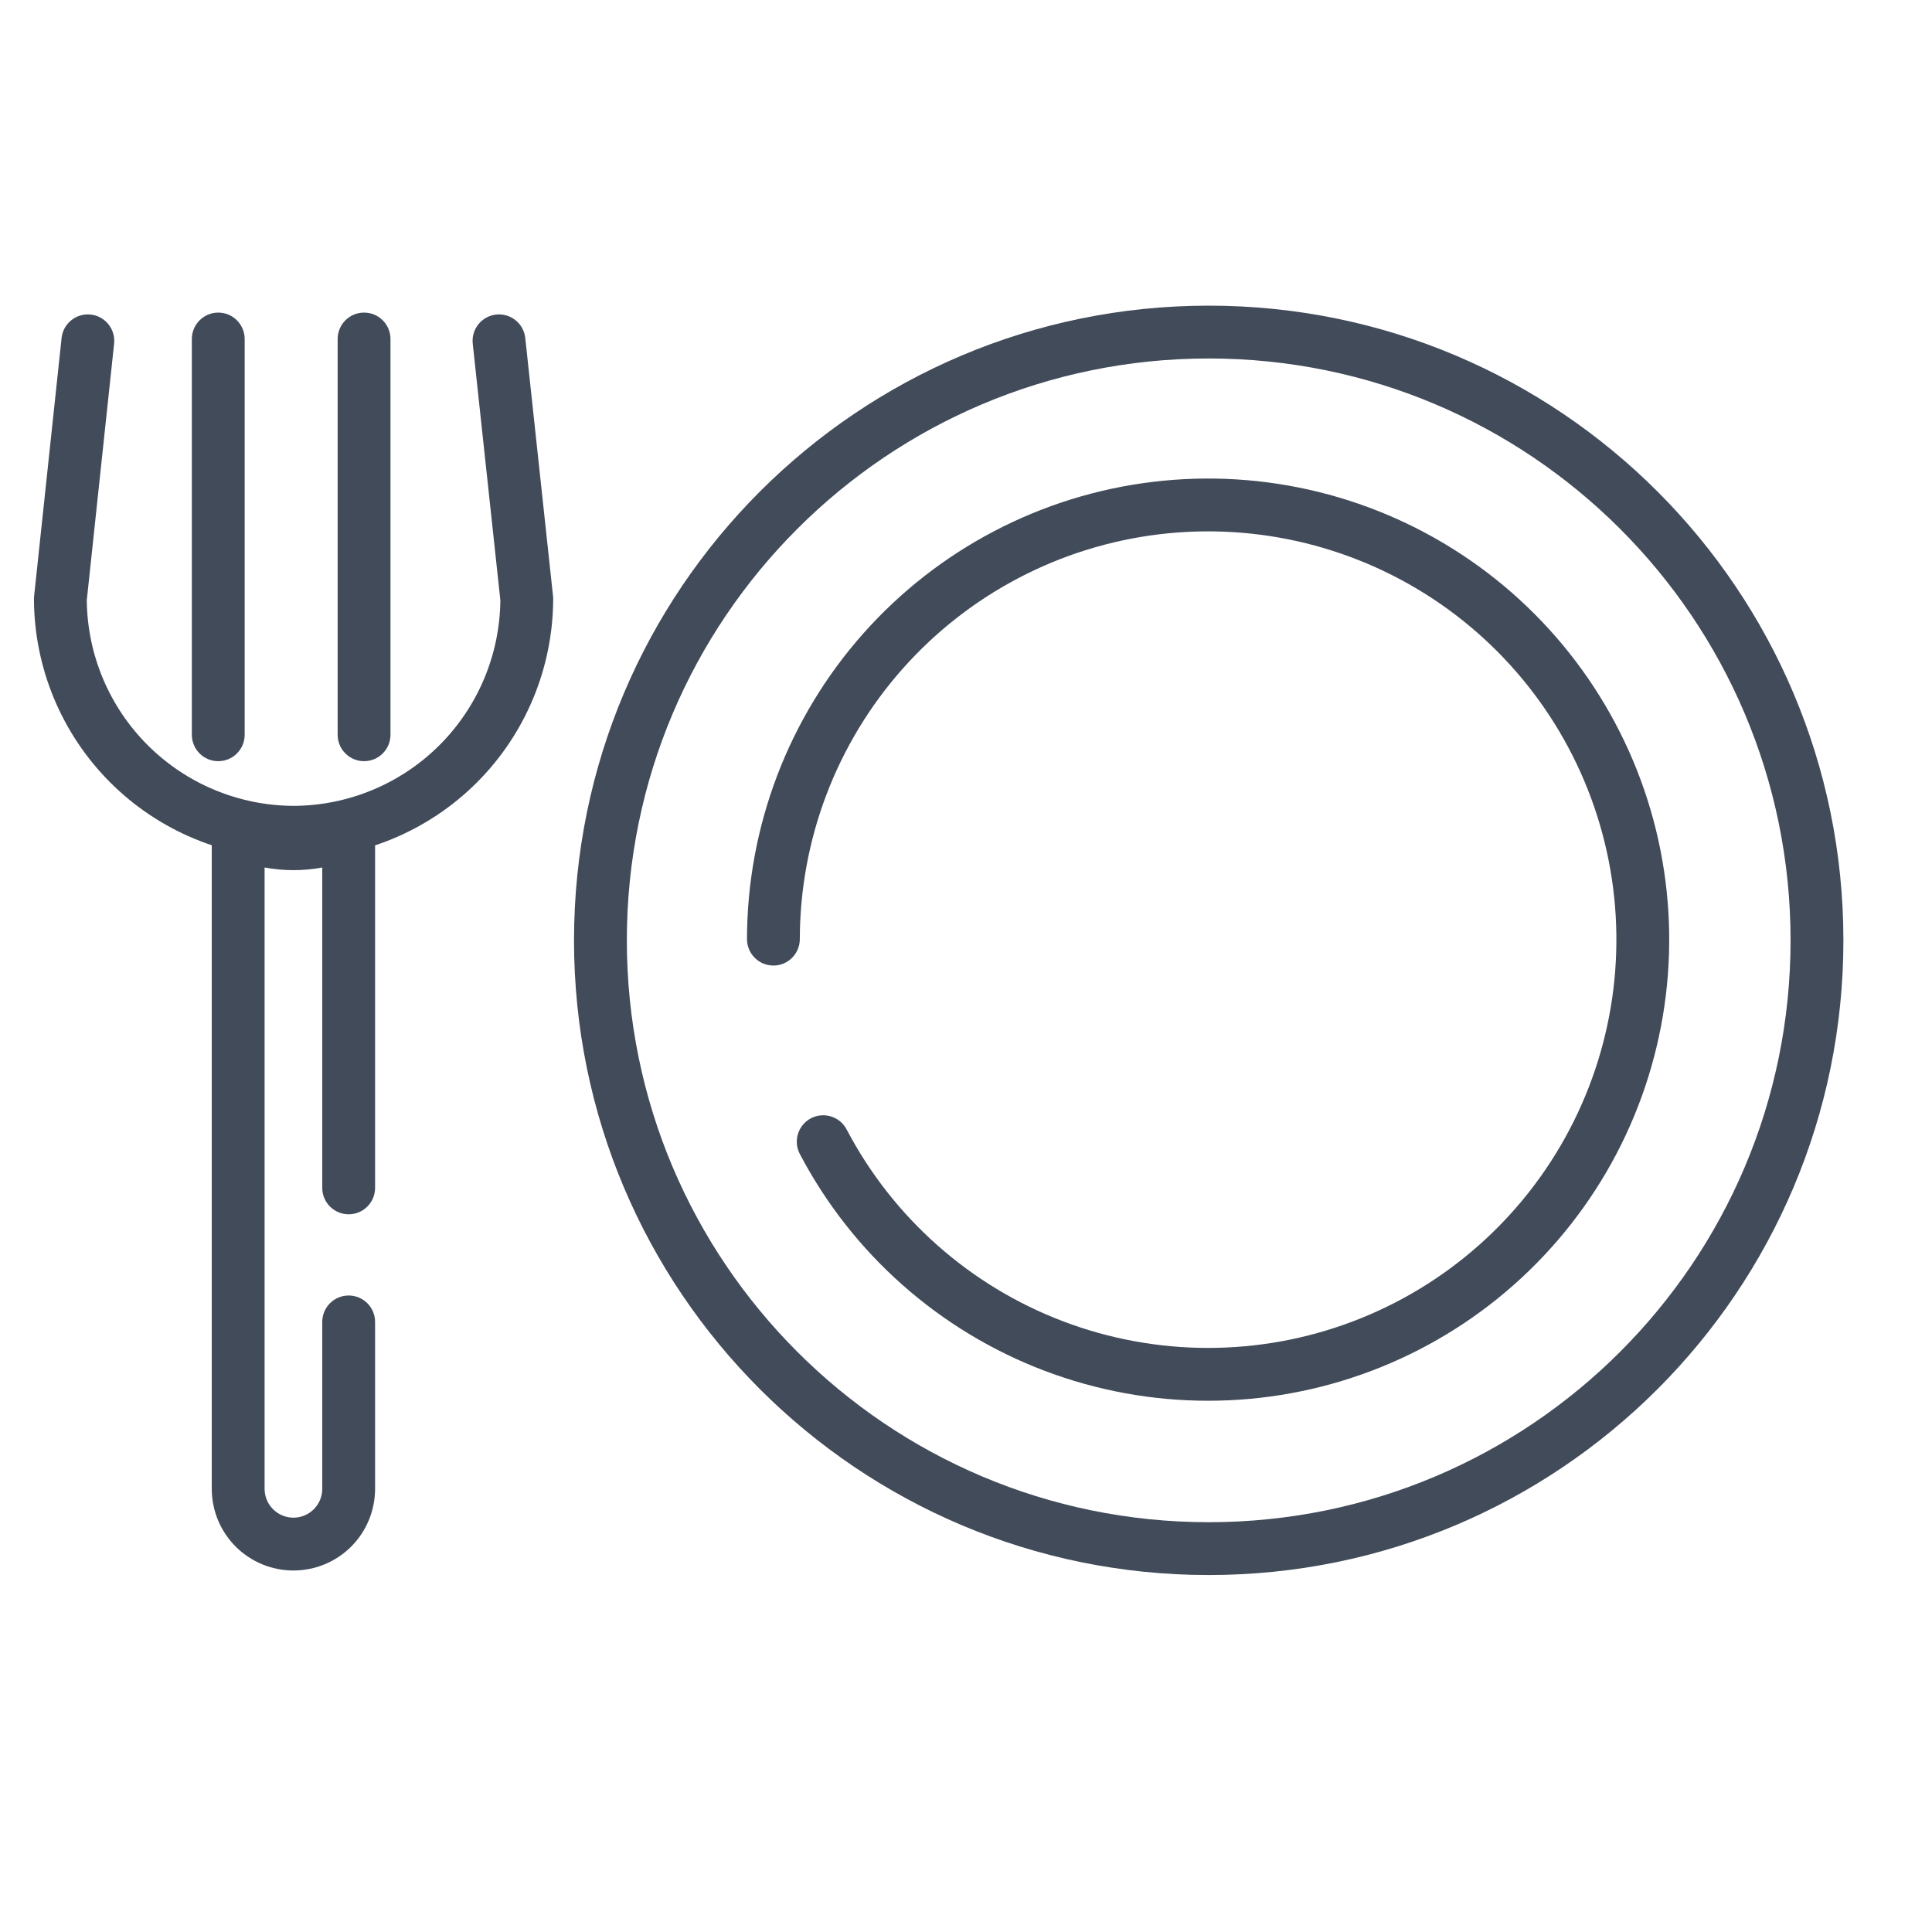
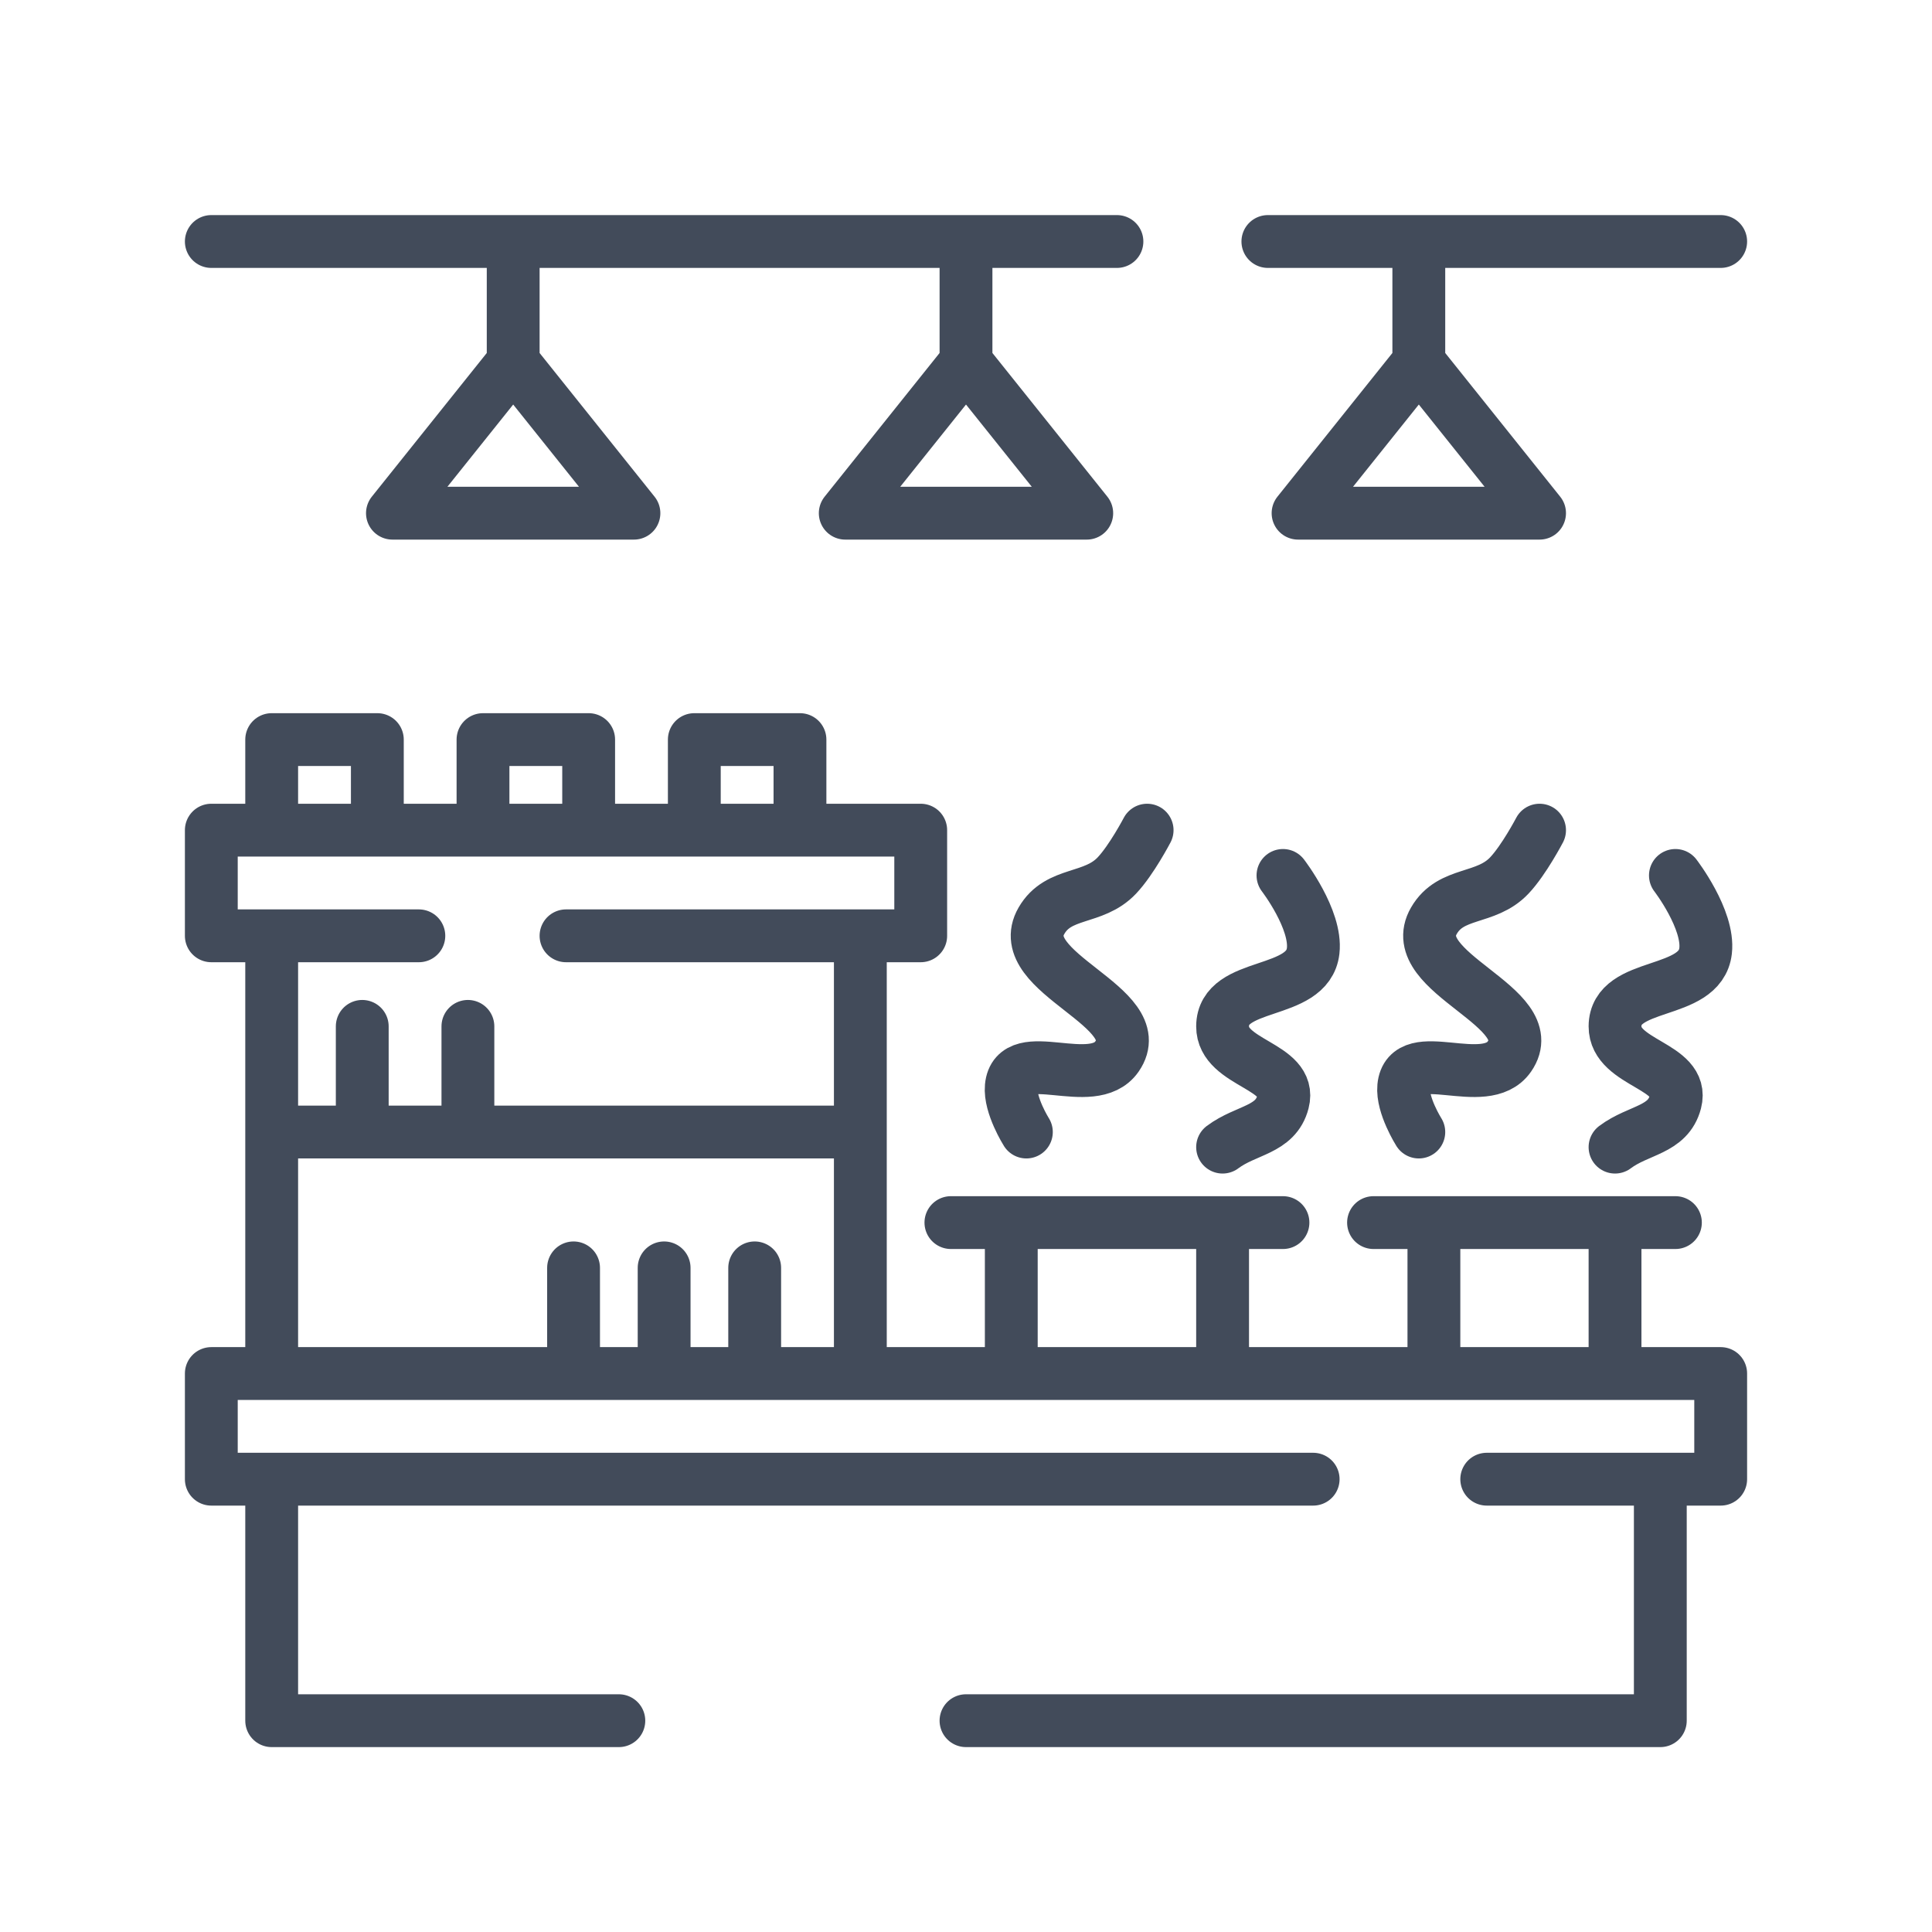
<svg xmlns="http://www.w3.org/2000/svg" width="64" height="64" viewBox="0 0 64 64" fill="none">
-   <path fill-rule="evenodd" clip-rule="evenodd" d="M40.04 11.875C29.395 11.875 20.765 20.505 20.765 31.15C20.765 41.795 29.395 50.425 40.04 50.425C50.685 50.425 59.315 41.795 59.315 31.15C59.315 20.505 50.685 11.875 40.04 11.875ZM19.015 31.15C19.015 19.538 28.428 10.125 40.04 10.125C51.652 10.125 61.065 19.538 61.065 31.15C61.065 42.762 51.652 52.175 40.04 52.175C28.428 52.175 19.015 42.762 19.015 31.15Z" fill="#424B5A" />
-   <path fill-rule="evenodd" clip-rule="evenodd" d="M47.711 20.001C44.993 18.123 41.682 17.304 38.401 17.699C35.121 18.095 32.099 19.677 29.906 22.148C27.712 24.619 26.499 27.807 26.495 31.111C26.494 31.594 26.102 31.986 25.619 31.985C25.136 31.984 24.745 31.592 24.745 31.109C24.75 27.378 26.12 23.777 28.597 20.986C31.074 18.195 34.487 16.408 38.192 15.962C41.897 15.515 45.637 16.44 48.706 18.562C51.776 20.684 53.962 23.856 54.853 27.479C55.744 31.103 55.278 34.927 53.543 38.231C51.807 41.534 48.923 44.088 45.433 45.41C41.944 46.733 38.091 46.732 34.602 45.409C31.114 44.085 28.23 41.531 26.495 38.227C26.271 37.799 26.436 37.27 26.863 37.045C27.291 36.821 27.82 36.985 28.045 37.413C29.581 40.339 32.134 42.601 35.223 43.773C38.312 44.944 41.724 44.945 44.813 43.774C47.903 42.603 50.457 40.342 51.993 37.417C53.53 34.492 53.943 31.106 53.154 27.897C52.365 24.689 50.429 21.88 47.711 20.001Z" fill="#424B5A" />
-   <path fill-rule="evenodd" clip-rule="evenodd" d="M7.23 10.355C7.713 10.355 8.105 10.747 8.105 11.23V24.34C8.105 24.823 7.713 25.215 7.23 25.215C6.747 25.215 6.355 24.823 6.355 24.34V11.23C6.355 10.747 6.747 10.355 7.23 10.355Z" fill="#424B5A" />
-   <path fill-rule="evenodd" clip-rule="evenodd" d="M12.06 10.355C12.543 10.355 12.935 10.747 12.935 11.23V24.34C12.935 24.823 12.543 25.215 12.06 25.215C11.577 25.215 11.185 24.823 11.185 24.34V11.23C11.185 10.747 11.577 10.355 12.06 10.355Z" fill="#424B5A" />
-   <path fill-rule="evenodd" clip-rule="evenodd" d="M7.015 26.186L8.255 26.755C8.715 26.965 9.214 27.075 9.72 27.075C10.226 27.075 10.726 26.965 11.185 26.755L12.425 26.186V39.35C12.425 39.833 12.033 40.225 11.55 40.225C11.067 40.225 10.675 39.833 10.675 39.35V28.737C10.361 28.795 10.041 28.825 9.72 28.825C9.399 28.825 9.079 28.795 8.765 28.737V49.32C8.765 49.573 8.866 49.816 9.045 49.995C9.224 50.174 9.467 50.275 9.72 50.275C9.973 50.275 10.216 50.174 10.395 49.995C10.575 49.816 10.675 49.573 10.675 49.32V43.79C10.675 43.307 11.067 42.915 11.55 42.915C12.033 42.915 12.425 43.307 12.425 43.79V49.32C12.425 50.037 12.14 50.725 11.633 51.233C11.126 51.74 10.438 52.025 9.72 52.025C9.003 52.025 8.315 51.74 7.807 51.233C7.3 50.725 7.015 50.037 7.015 49.32V26.186Z" fill="#424B5A" />
-   <path fill-rule="evenodd" clip-rule="evenodd" d="M16.436 10.42C16.917 10.368 17.348 10.716 17.4 11.196L18.325 19.794L18.325 19.842C18.319 22.122 17.411 24.307 15.799 25.919C14.187 27.531 12.002 28.439 9.722 28.445L9.72 27.57L9.717 28.445C7.439 28.436 5.257 27.527 3.647 25.915C2.038 24.303 1.131 22.12 1.125 19.842L1.125 19.795L2.04 11.197C2.091 10.717 2.522 10.369 3.003 10.42C3.483 10.471 3.831 10.902 3.78 11.383L2.875 19.884C2.892 21.683 3.613 23.404 4.886 24.678C6.168 25.962 7.906 26.687 9.721 26.695C11.537 26.69 13.277 25.966 14.562 24.681C15.835 23.407 16.558 21.685 16.575 19.884L15.66 11.384C15.608 10.903 15.956 10.472 16.436 10.42Z" fill="#424B5A" />
+   <path d="M55 49v8H32m23-8h2v-3.5h-3.5M55 49h-5.75M9 49v8h11.5M9 49H7v-3.5h2M9 49h34.5M9 45.5v-8m0 8h10M9 31H7v-3.5h2M9 31v6.5M9 31h4.875M28.5 31h2v-3.5h-4m2 3.5v6.5m0-6.5h-9.75m9.75 14.5v-8m0 8H25m3.5 0h5M9 27.5v-3h3.5v3m-3.5 0h3.5m0 0H16m0 0v-3h3.5v3m-3.5 0h3.5m0 0H23m0 0v-3h3.5v3m-3.5 0h3.5M9 37.5h3m16.5 0h-13m-3.5 0V34m0 3.5h3.5m0 0V34M19 45.5V42m0 3.5h3m0 0V42m0 3.5h3m0 0V42m8.5 3.5v-5m0 5h7m0 0v-5m0 5h7m-16-5h11m5 5v-5m0 5h6m0 0v-5m-8 0h10M7 8h10m40 0H47M17 8v4m0-4h20m-20 4-4 5h8l-4-5zm15-4v4m0 0-4 5h8l-4-5zm15-4v4m0-4h-5m5 4-4 5h8l-4-5zM34 37.5s-.558-.885-.5-1.5c.134-1.415 2.69.169 3.5-1 1.144-1.653-3.505-2.759-2.5-4.5.569-.986 1.719-.672 2.5-1.5.483-.512 1-1.5 1-1.5M40.5 38c.781-.586 1.756-.555 2-1.5.312-1.21-2.005-1.25-2-2.5.006-1.525 2.825-.985 3-2.5.12-1.045-1-2.5-1-2.5m4.5 8.5s-.559-.885-.5-1.5c.134-1.415 2.69.169 3.5-1 1.144-1.653-3.505-2.759-2.5-4.5.569-.986 1.719-.672 2.5-1.5.483-.512 1-1.5 1-1.5M53.5 38c.78-.586 1.756-.555 2-1.5.312-1.21-2.005-1.25-2-2.5.006-1.525 2.825-.985 3-2.5.12-1.045-1-2.5-1-2.5" stroke="#424B5A" stroke-width="1.75" stroke-linecap="round" stroke-linejoin="round" />
</svg>
